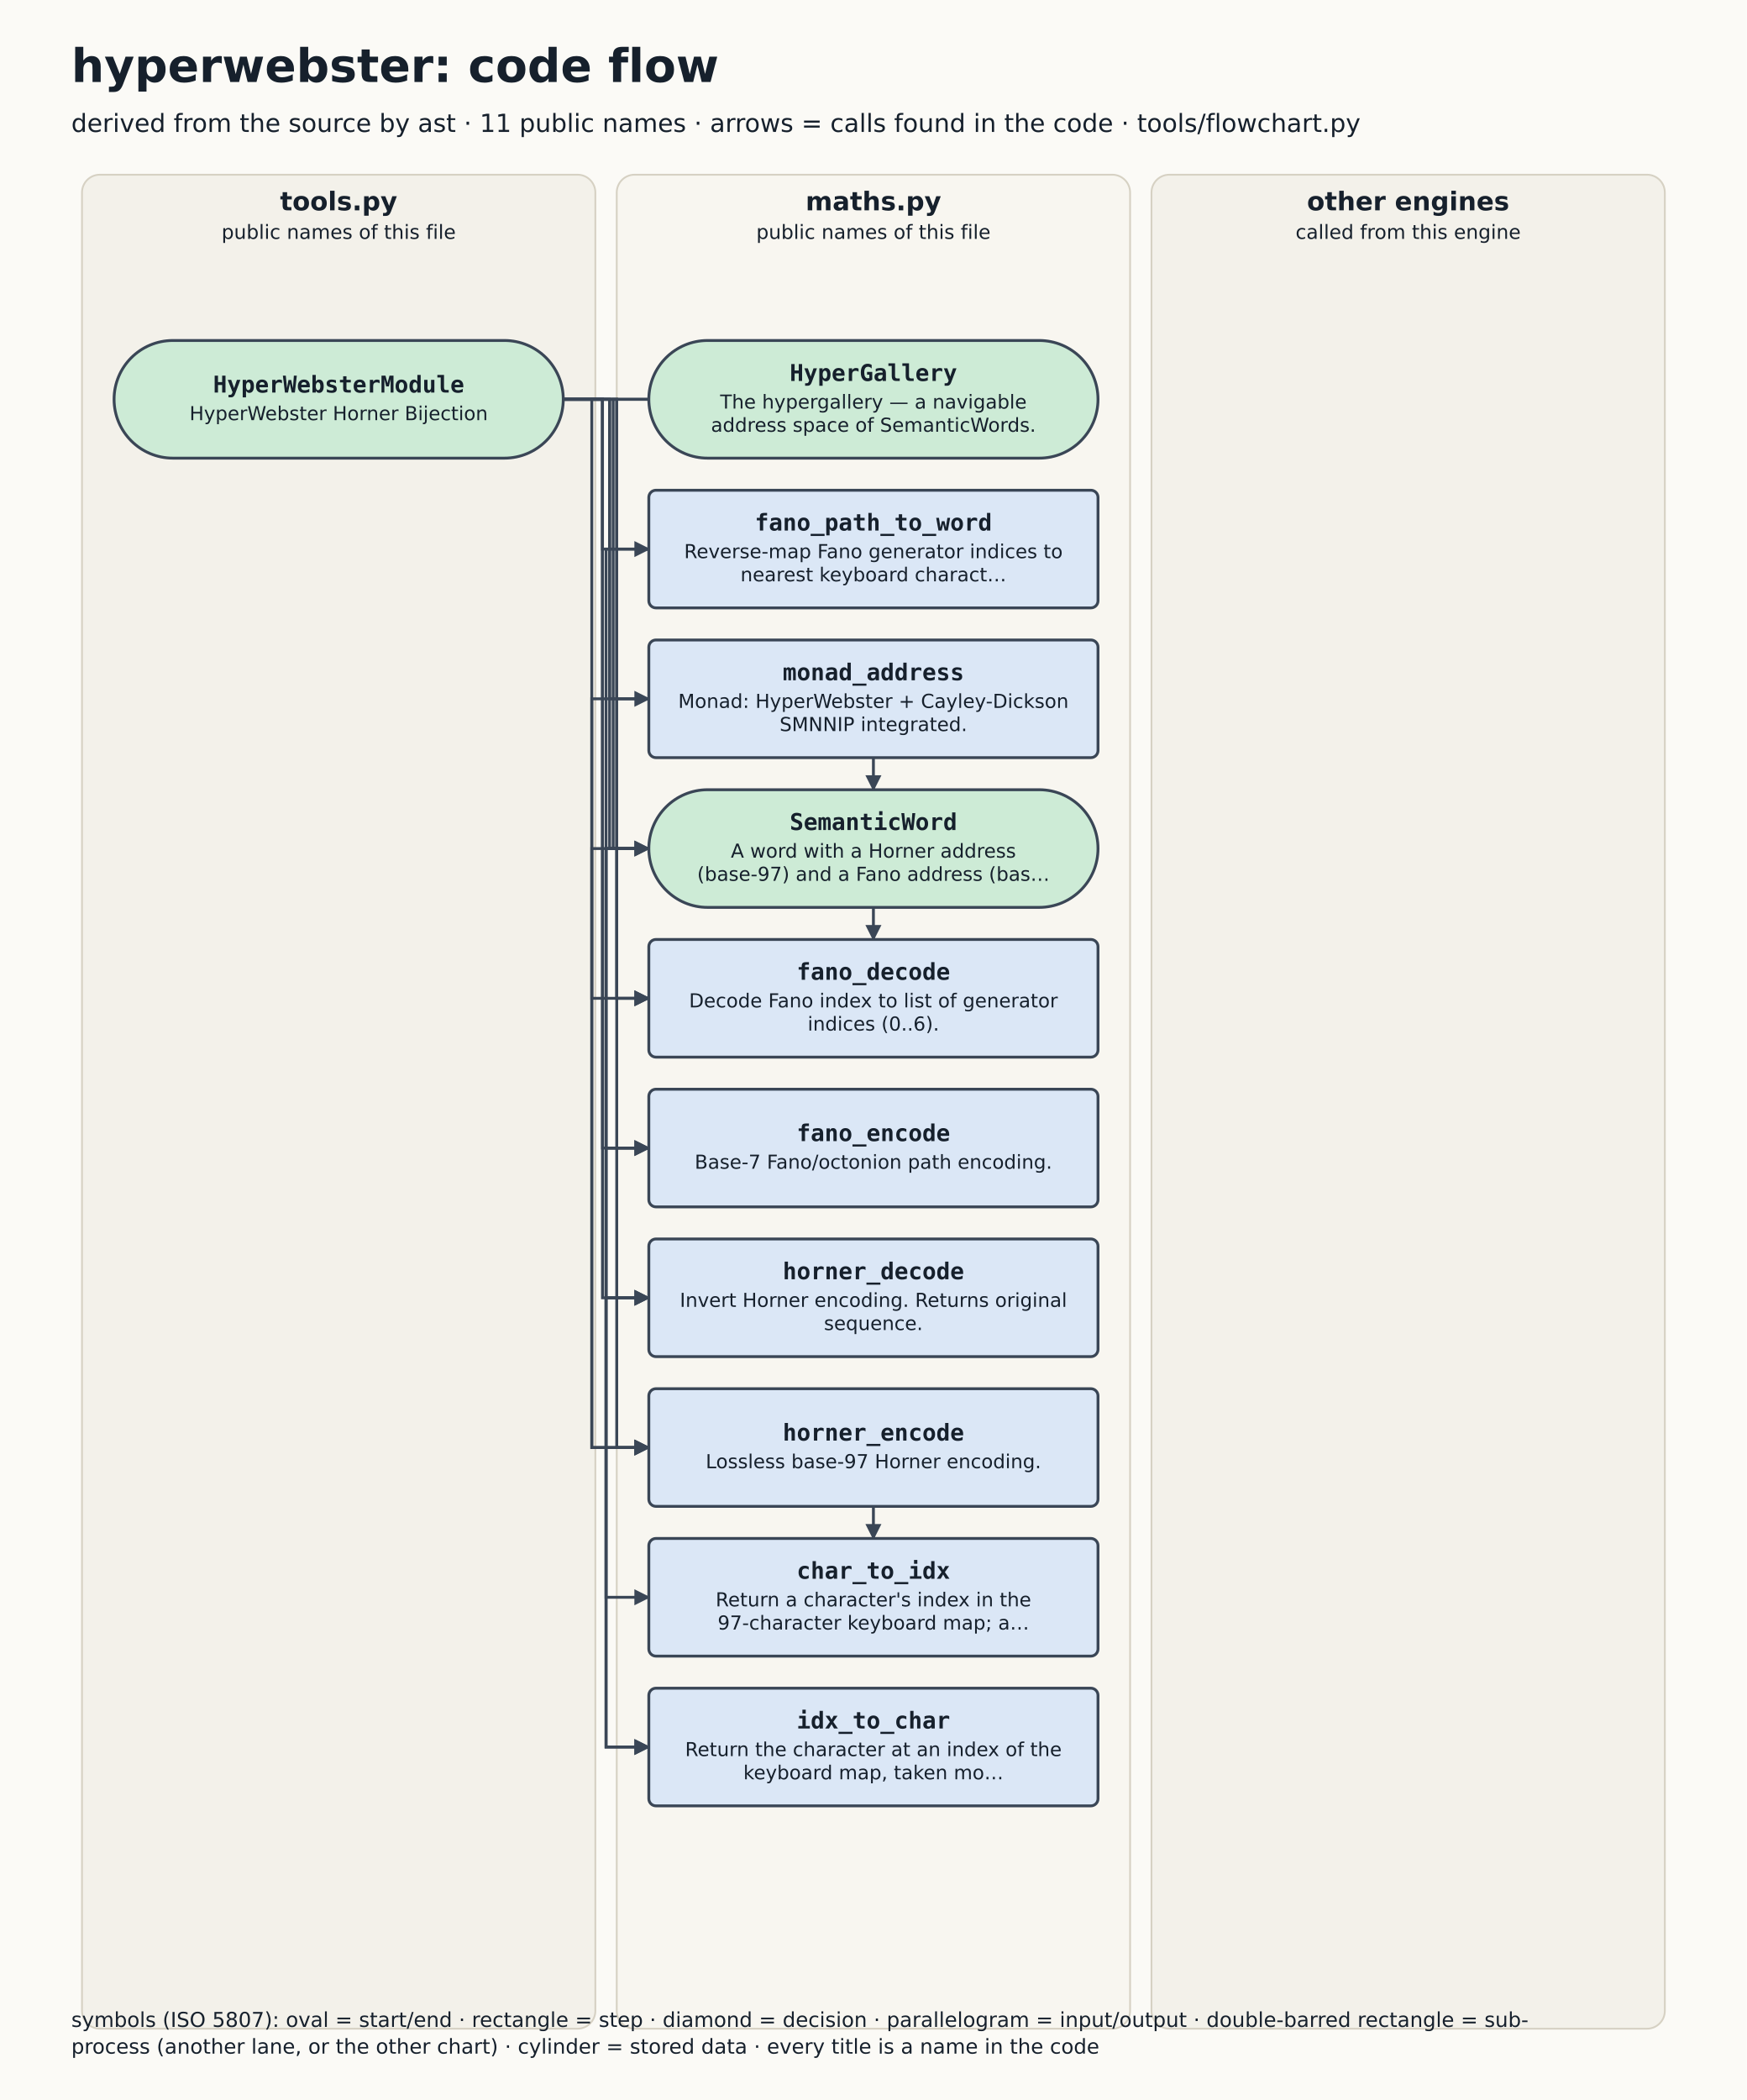
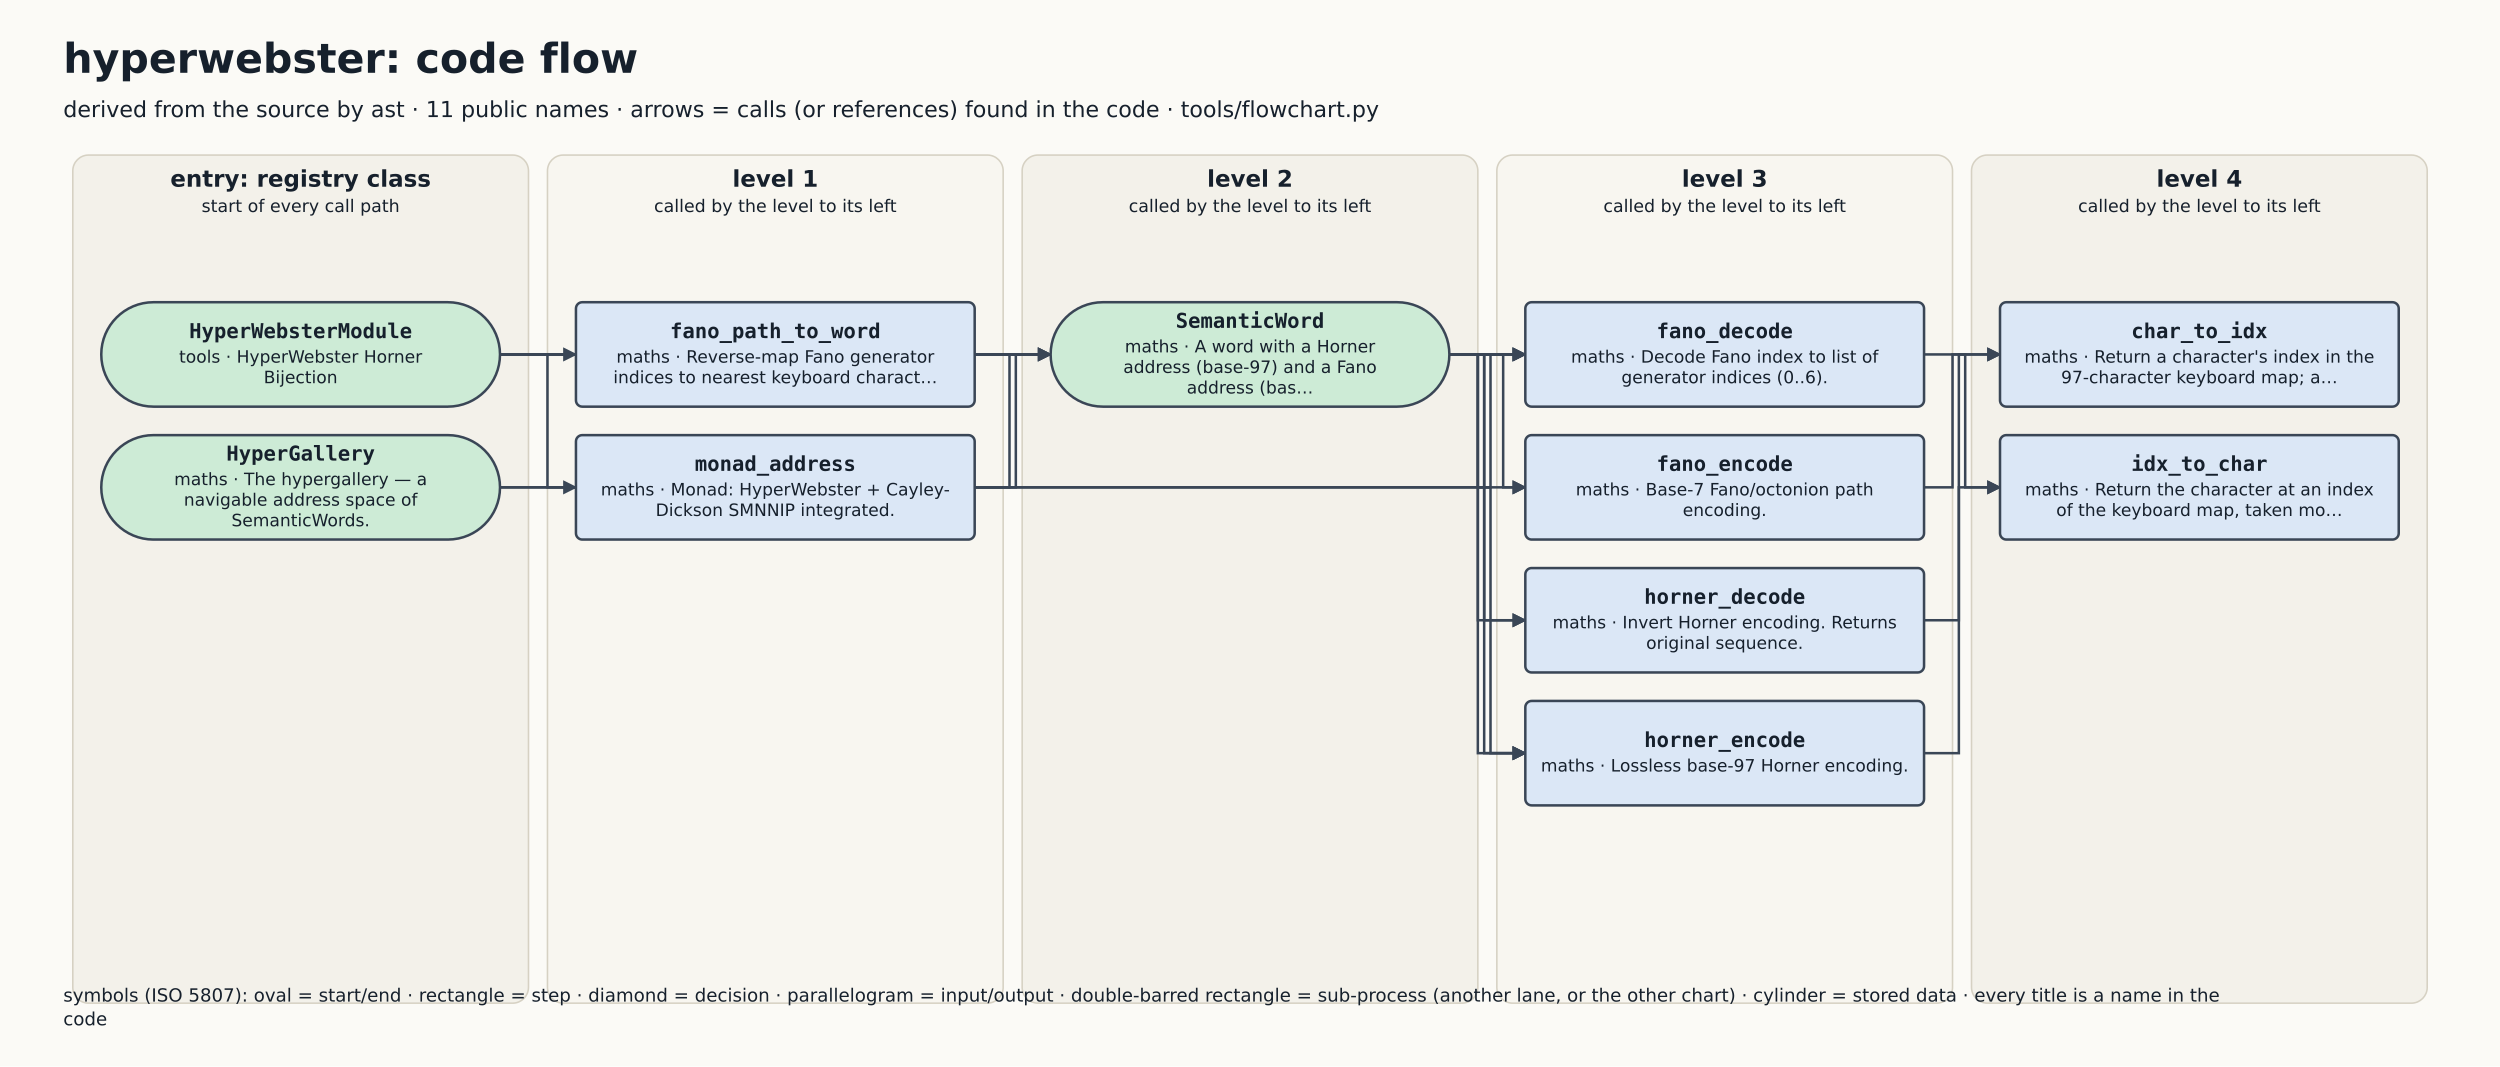
- <svg xmlns="http://www.w3.org/2000/svg" width="980" height="1178" viewBox="0 0 980 1178" font-family="DejaVu Sans, Verdana, sans-serif">
+ <svg xmlns="http://www.w3.org/2000/svg" width="1580" height="674" viewBox="0 0 1580 674" font-family="DejaVu Sans, Verdana, sans-serif">
  <defs>
    <marker id="ah" viewBox="0 0 10 10" refX="9" refY="5" markerWidth="9" markerHeight="9" markerUnits="userSpaceOnUse" orient="auto-start-reverse">
      <path d="M0,0 L10,5 L0,10 z" fill="#3a4656" />
    </marker>
  </defs>
-   <rect width="980" height="1178" fill="#fbfaf6" />
+   <rect width="1580" height="674" fill="#fbfaf6" />
  <text x="40" y="46" font-size="26" font-weight="700" fill="#16202c">hyperwebster: code flow</text>
-   <text x="40" y="74" font-size="14" fill="#16202c">derived from the source by ast · 11 public names · arrows = calls found in the code · tools/flowchart.py</text>
-   <rect x="46" y="98" width="288" height="1040" rx="10" fill="#f3f1ea" stroke="#d6d1c3" />
-   <text x="190.0" y="118" font-size="14.5" font-weight="700" fill="#16202c" text-anchor="middle">tools.py</text>
-   <text x="190.0" y="134" font-size="11" fill="#16202c" text-anchor="middle">public names of this file</text>
-   <rect x="346" y="98" width="288" height="1040" rx="10" fill="#f8f6f0" stroke="#d6d1c3" />
-   <text x="490.0" y="118" font-size="14.5" font-weight="700" fill="#16202c" text-anchor="middle">maths.py</text>
-   <text x="490.0" y="134" font-size="11" fill="#16202c" text-anchor="middle">public names of this file</text>
-   <rect x="646" y="98" width="288" height="1040" rx="10" fill="#f3f1ea" stroke="#d6d1c3" />
-   <text x="790.0" y="118" font-size="14.5" font-weight="700" fill="#16202c" text-anchor="middle">other engines</text>
-   <text x="790.0" y="134" font-size="11" fill="#16202c" text-anchor="middle">called from this engine</text>
-   <path d="M364.0,224.0 L344.0,224.0 L344.0,476.0 L364.0,476.0" fill="none" stroke="#3a4656" stroke-width="1.6" marker-end="url(#ah)" />
-   <path d="M364.0,224.0 L332.0,224.0 L332.0,812.0 L364.0,812.0" fill="none" stroke="#3a4656" stroke-width="1.6" marker-end="url(#ah)" />
-   <path d="M490.0,509.0 L490.0,527.0" fill="none" stroke="#3a4656" stroke-width="1.6" marker-end="url(#ah)" />
-   <path d="M364.0,476.0 L340.0,476.0 L340.0,644.0 L364.0,644.0" fill="none" stroke="#3a4656" stroke-width="1.6" marker-end="url(#ah)" />
-   <path d="M364.0,476.0 L340.0,476.0 L340.0,728.0 L364.0,728.0" fill="none" stroke="#3a4656" stroke-width="1.6" marker-end="url(#ah)" />
-   <path d="M364.0,476.0 L332.0,476.0 L332.0,812.0 L364.0,812.0" fill="none" stroke="#3a4656" stroke-width="1.6" marker-end="url(#ah)" />
-   <path d="M364.0,644.0 L340.0,644.0 L340.0,896.0 L364.0,896.0" fill="none" stroke="#3a4656" stroke-width="1.6" marker-end="url(#ah)" />
-   <path d="M364.0,308.0 L340.0,308.0 L340.0,980.0 L364.0,980.0" fill="none" stroke="#3a4656" stroke-width="1.6" marker-end="url(#ah)" />
-   <path d="M364.0,728.0 L340.0,728.0 L340.0,980.0 L364.0,980.0" fill="none" stroke="#3a4656" stroke-width="1.6" marker-end="url(#ah)" />
-   <path d="M490.0,845.0 L490.0,863.0" fill="none" stroke="#3a4656" stroke-width="1.6" marker-end="url(#ah)" />
-   <path d="M490.0,425.0 L490.0,443.0" fill="none" stroke="#3a4656" stroke-width="1.6" marker-end="url(#ah)" />
-   <path d="M364.0,392.0 L332.0,392.0 L332.0,560.0 L364.0,560.0" fill="none" stroke="#3a4656" stroke-width="1.6" marker-end="url(#ah)" />
-   <path d="M316.0,224.0 L342.0,224.0 L342.0,476.0 L364.0,476.0" fill="none" stroke="#3a4656" stroke-width="1.6" marker-end="url(#ah)" />
-   <path d="M316.0,224.0 L346.0,224.0 L346.0,560.0 L364.0,560.0" fill="none" stroke="#3a4656" stroke-width="1.6" marker-end="url(#ah)" />
-   <path d="M316.0,224.0 L338.0,224.0 L338.0,644.0 L364.0,644.0" fill="none" stroke="#3a4656" stroke-width="1.6" marker-end="url(#ah)" />
-   <path d="M316.0,224.0 L338.0,224.0 L338.0,308.0 L364.0,308.0" fill="none" stroke="#3a4656" stroke-width="1.6" marker-end="url(#ah)" />
-   <path d="M316.0,224.0 L338.0,224.0 L338.0,728.0 L364.0,728.0" fill="none" stroke="#3a4656" stroke-width="1.6" marker-end="url(#ah)" />
-   <path d="M316.0,224.0 L346.0,224.0 L346.0,812.0 L364.0,812.0" fill="none" stroke="#3a4656" stroke-width="1.6" marker-end="url(#ah)" />
-   <path d="M316.0,224.0 L342.0,224.0 L342.0,392.0 L364.0,392.0" fill="none" stroke="#3a4656" stroke-width="1.6" marker-end="url(#ah)" />
-   <rect x="364.0" y="191.0" width="252" height="66" rx="33.0" fill="#cdebd6" stroke="#3a4656" stroke-width="1.6" />
-   <text x="490.0" y="213.7" font-size="13.0" font-weight="700" fill="#16202c" text-anchor="middle" font-family="DejaVu Sans Mono, monospace">HyperGallery</text>
-   <text x="490.0" y="229.2" font-size="10.8" fill="#16202c" text-anchor="middle">The hypergallery — a navigable</text>
-   <text x="490.0" y="242.2" font-size="10.8" fill="#16202c" text-anchor="middle">address space of SemanticWords.</text>
+   <text x="40" y="74" font-size="14" fill="#16202c">derived from the source by ast · 11 public names · arrows = calls (or references) found in the code · tools/flowchart.py</text>
+   <rect x="46" y="98" width="288" height="536" rx="10" fill="#f3f1ea" stroke="#d6d1c3" />
+   <text x="190.0" y="118" font-size="14.5" font-weight="700" fill="#16202c" text-anchor="middle">entry: registry class</text>
+   <text x="190.0" y="134" font-size="11" fill="#16202c" text-anchor="middle">start of every call path</text>
+   <rect x="346" y="98" width="288" height="536" rx="10" fill="#f8f6f0" stroke="#d6d1c3" />
+   <text x="490.0" y="118" font-size="14.5" font-weight="700" fill="#16202c" text-anchor="middle">level 1</text>
+   <text x="490.0" y="134" font-size="11" fill="#16202c" text-anchor="middle">called by the level to its left</text>
+   <rect x="646" y="98" width="288" height="536" rx="10" fill="#f3f1ea" stroke="#d6d1c3" />
+   <text x="790.0" y="118" font-size="14.5" font-weight="700" fill="#16202c" text-anchor="middle">level 2</text>
+   <text x="790.0" y="134" font-size="11" fill="#16202c" text-anchor="middle">called by the level to its left</text>
+   <rect x="946" y="98" width="288" height="536" rx="10" fill="#f8f6f0" stroke="#d6d1c3" />
+   <text x="1090.0" y="118" font-size="14.5" font-weight="700" fill="#16202c" text-anchor="middle">level 3</text>
+   <text x="1090.0" y="134" font-size="11" fill="#16202c" text-anchor="middle">called by the level to its left</text>
+   <rect x="1246" y="98" width="288" height="536" rx="10" fill="#f3f1ea" stroke="#d6d1c3" />
+   <text x="1390.0" y="118" font-size="14.5" font-weight="700" fill="#16202c" text-anchor="middle">level 4</text>
+   <text x="1390.0" y="134" font-size="11" fill="#16202c" text-anchor="middle">called by the level to its left</text>
+   <path d="M316.0,308.0 L638.0,308.0 L638.0,224.0 L664.0,224.0" fill="none" stroke="#3a4656" stroke-width="1.6" marker-end="url(#ah)" />
+   <path d="M316.0,308.0 L942.0,308.0 L942.0,476.0 L964.0,476.0" fill="none" stroke="#3a4656" stroke-width="1.6" marker-end="url(#ah)" />
+   <path d="M916.0,224.0 L950.0,224.0 L950.0,224.0 L964.0,224.0" fill="none" stroke="#3a4656" stroke-width="1.6" marker-end="url(#ah)" />
+   <path d="M916.0,224.0 L950.0,224.0 L950.0,308.0 L964.0,308.0" fill="none" stroke="#3a4656" stroke-width="1.6" marker-end="url(#ah)" />
+   <path d="M916.0,224.0 L934.0,224.0 L934.0,392.0 L964.0,392.0" fill="none" stroke="#3a4656" stroke-width="1.6" marker-end="url(#ah)" />
+   <path d="M916.0,224.0 L934.0,224.0 L934.0,476.0 L964.0,476.0" fill="none" stroke="#3a4656" stroke-width="1.6" marker-end="url(#ah)" />
+   <path d="M1216.0,308.0 L1234.0,308.0 L1234.0,224.0 L1264.0,224.0" fill="none" stroke="#3a4656" stroke-width="1.6" marker-end="url(#ah)" />
+   <path d="M616.0,224.0 L1242.0,224.0 L1242.0,308.0 L1264.0,308.0" fill="none" stroke="#3a4656" stroke-width="1.6" marker-end="url(#ah)" />
+   <path d="M1216.0,392.0 L1238.0,392.0 L1238.0,308.0 L1264.0,308.0" fill="none" stroke="#3a4656" stroke-width="1.6" marker-end="url(#ah)" />
+   <path d="M1216.0,476.0 L1238.0,476.0 L1238.0,224.0 L1264.0,224.0" fill="none" stroke="#3a4656" stroke-width="1.6" marker-end="url(#ah)" />
+   <path d="M616.0,308.0 L642.0,308.0 L642.0,224.0 L664.0,224.0" fill="none" stroke="#3a4656" stroke-width="1.6" marker-end="url(#ah)" />
+   <path d="M616.0,308.0 L942.0,308.0 L942.0,224.0 L964.0,224.0" fill="none" stroke="#3a4656" stroke-width="1.6" marker-end="url(#ah)" />
+   <path d="M316.0,224.0 L634.0,224.0 L634.0,224.0 L664.0,224.0" fill="none" stroke="#3a4656" stroke-width="1.6" marker-end="url(#ah)" />
+   <path d="M316.0,224.0 L934.0,224.0 L934.0,224.0 L964.0,224.0" fill="none" stroke="#3a4656" stroke-width="1.6" marker-end="url(#ah)" />
+   <path d="M316.0,224.0 L934.0,224.0 L934.0,308.0 L964.0,308.0" fill="none" stroke="#3a4656" stroke-width="1.6" marker-end="url(#ah)" />
+   <path d="M316.0,224.0 L342.0,224.0 L342.0,224.0 L364.0,224.0" fill="none" stroke="#3a4656" stroke-width="1.6" marker-end="url(#ah)" />
+   <path d="M316.0,224.0 L938.0,224.0 L938.0,392.0 L964.0,392.0" fill="none" stroke="#3a4656" stroke-width="1.6" marker-end="url(#ah)" />
+   <path d="M316.0,224.0 L938.0,224.0 L938.0,476.0 L964.0,476.0" fill="none" stroke="#3a4656" stroke-width="1.6" marker-end="url(#ah)" />
+   <path d="M316.0,224.0 L346.0,224.0 L346.0,308.0 L364.0,308.0" fill="none" stroke="#3a4656" stroke-width="1.6" marker-end="url(#ah)" />
  <rect x="64.0" y="191.0" width="252" height="66" rx="33.0" fill="#cdebd6" stroke="#3a4656" stroke-width="1.6" />
-   <text x="190.0" y="220.2" font-size="13.0" font-weight="700" fill="#16202c" text-anchor="middle" font-family="DejaVu Sans Mono, monospace">HyperWebsterModule</text>
-   <text x="190.0" y="235.7" font-size="10.8" fill="#16202c" text-anchor="middle">HyperWebster  Horner Bijection</text>
+   <text x="190.0" y="213.7" font-size="13.0" font-weight="700" fill="#16202c" text-anchor="middle" font-family="DejaVu Sans Mono, monospace">HyperWebsterModule</text>
+   <text x="190.0" y="229.2" font-size="10.8" fill="#16202c" text-anchor="middle">tools · HyperWebster  Horner</text>
+   <text x="190.0" y="242.2" font-size="10.8" fill="#16202c" text-anchor="middle">Bijection</text>
+   <rect x="64.0" y="275.0" width="252" height="66" rx="33.0" fill="#cdebd6" stroke="#3a4656" stroke-width="1.6" />
+   <text x="190.0" y="291.1" font-size="13.0" font-weight="700" fill="#16202c" text-anchor="middle" font-family="DejaVu Sans Mono, monospace">HyperGallery</text>
+   <text x="190.0" y="306.6" font-size="10.8" fill="#16202c" text-anchor="middle">maths · The hypergallery — a</text>
+   <text x="190.0" y="319.6" font-size="10.8" fill="#16202c" text-anchor="middle">navigable address space of</text>
+   <text x="190.0" y="332.6" font-size="10.8" fill="#16202c" text-anchor="middle">SemanticWords.</text>
+   <rect x="364.0" y="191.0" width="252" height="66" rx="4" fill="#dbe7f6" stroke="#3a4656" stroke-width="1.6" />
+   <text x="490.0" y="213.7" font-size="13.0" font-weight="700" fill="#16202c" text-anchor="middle" font-family="DejaVu Sans Mono, monospace">fano_path_to_word</text>
+   <text x="490.0" y="229.2" font-size="10.8" fill="#16202c" text-anchor="middle">maths · Reverse-map Fano generator</text>
+   <text x="490.0" y="242.2" font-size="10.8" fill="#16202c" text-anchor="middle">indices to nearest keyboard charact…</text>
  <rect x="364.0" y="275.0" width="252" height="66" rx="4" fill="#dbe7f6" stroke="#3a4656" stroke-width="1.6" />
-   <text x="490.0" y="297.6" font-size="13.0" font-weight="700" fill="#16202c" text-anchor="middle" font-family="DejaVu Sans Mono, monospace">fano_path_to_word</text>
-   <text x="490.0" y="313.1" font-size="10.8" fill="#16202c" text-anchor="middle">Reverse-map Fano generator indices to</text>
-   <text x="490.0" y="326.1" font-size="10.8" fill="#16202c" text-anchor="middle">nearest keyboard charact…</text>
-   <rect x="364.0" y="359.0" width="252" height="66" rx="4" fill="#dbe7f6" stroke="#3a4656" stroke-width="1.6" />
-   <text x="490.0" y="381.6" font-size="13.0" font-weight="700" fill="#16202c" text-anchor="middle" font-family="DejaVu Sans Mono, monospace">monad_address</text>
-   <text x="490.0" y="397.1" font-size="10.8" fill="#16202c" text-anchor="middle">Monad: HyperWebster + Cayley-Dickson</text>
-   <text x="490.0" y="410.1" font-size="10.8" fill="#16202c" text-anchor="middle">SMNNIP integrated.</text>
-   <rect x="364.0" y="443.0" width="252" height="66" rx="33.0" fill="#cdebd6" stroke="#3a4656" stroke-width="1.6" />
-   <text x="490.0" y="465.6" font-size="13.0" font-weight="700" fill="#16202c" text-anchor="middle" font-family="DejaVu Sans Mono, monospace">SemanticWord</text>
-   <text x="490.0" y="481.1" font-size="10.8" fill="#16202c" text-anchor="middle">A word with a Horner address</text>
-   <text x="490.0" y="494.1" font-size="10.8" fill="#16202c" text-anchor="middle">(base-97) and a Fano address (bas…</text>
-   <rect x="364.0" y="527.0" width="252" height="66" rx="4" fill="#dbe7f6" stroke="#3a4656" stroke-width="1.6" />
-   <text x="490.0" y="549.6" font-size="13.0" font-weight="700" fill="#16202c" text-anchor="middle" font-family="DejaVu Sans Mono, monospace">fano_decode</text>
-   <text x="490.0" y="565.1" font-size="10.8" fill="#16202c" text-anchor="middle">Decode Fano index to list of generator</text>
-   <text x="490.0" y="578.1" font-size="10.8" fill="#16202c" text-anchor="middle">indices (0..6).</text>
-   <rect x="364.0" y="611.0" width="252" height="66" rx="4" fill="#dbe7f6" stroke="#3a4656" stroke-width="1.6" />
-   <text x="490.0" y="640.1" font-size="13.0" font-weight="700" fill="#16202c" text-anchor="middle" font-family="DejaVu Sans Mono, monospace">fano_encode</text>
-   <text x="490.0" y="655.6" font-size="10.8" fill="#16202c" text-anchor="middle">Base-7 Fano/octonion path encoding.</text>
-   <rect x="364.0" y="695.0" width="252" height="66" rx="4" fill="#dbe7f6" stroke="#3a4656" stroke-width="1.6" />
-   <text x="490.0" y="717.6" font-size="13.0" font-weight="700" fill="#16202c" text-anchor="middle" font-family="DejaVu Sans Mono, monospace">horner_decode</text>
-   <text x="490.0" y="733.1" font-size="10.8" fill="#16202c" text-anchor="middle">Invert Horner encoding. Returns original</text>
-   <text x="490.0" y="746.1" font-size="10.8" fill="#16202c" text-anchor="middle">sequence.</text>
-   <rect x="364.0" y="779.0" width="252" height="66" rx="4" fill="#dbe7f6" stroke="#3a4656" stroke-width="1.6" />
-   <text x="490.0" y="808.1" font-size="13.0" font-weight="700" fill="#16202c" text-anchor="middle" font-family="DejaVu Sans Mono, monospace">horner_encode</text>
-   <text x="490.0" y="823.6" font-size="10.8" fill="#16202c" text-anchor="middle">Lossless base-97 Horner encoding.</text>
-   <rect x="364.0" y="863.0" width="252" height="66" rx="4" fill="#dbe7f6" stroke="#3a4656" stroke-width="1.6" />
-   <text x="490.0" y="885.6" font-size="13.0" font-weight="700" fill="#16202c" text-anchor="middle" font-family="DejaVu Sans Mono, monospace">char_to_idx</text>
-   <text x="490.0" y="901.1" font-size="10.8" fill="#16202c" text-anchor="middle">Return a character's index in the</text>
-   <text x="490.0" y="914.1" font-size="10.8" fill="#16202c" text-anchor="middle">97-character keyboard map; a…</text>
-   <rect x="364.0" y="947.0" width="252" height="66" rx="4" fill="#dbe7f6" stroke="#3a4656" stroke-width="1.6" />
-   <text x="490.0" y="969.6" font-size="13.0" font-weight="700" fill="#16202c" text-anchor="middle" font-family="DejaVu Sans Mono, monospace">idx_to_char</text>
-   <text x="490.0" y="985.1" font-size="10.8" fill="#16202c" text-anchor="middle">Return the character at an index of the</text>
-   <text x="490.0" y="998.1" font-size="10.8" fill="#16202c" text-anchor="middle">keyboard map, taken mo…</text>
-   <text x="40" y="1137" font-size="11.5" fill="#16202c">symbols (ISO 5807): oval = start/end · rectangle = step · diamond = decision · parallelogram = input/output · double-barred rectangle = sub-</text>
-   <text x="40" y="1152" font-size="11.5" fill="#16202c">process (another lane, or the other chart) · cylinder = stored data · every title is a name in the code</text>
+   <text x="490.0" y="297.6" font-size="13.0" font-weight="700" fill="#16202c" text-anchor="middle" font-family="DejaVu Sans Mono, monospace">monad_address</text>
+   <text x="490.0" y="313.1" font-size="10.8" fill="#16202c" text-anchor="middle">maths · Monad: HyperWebster + Cayley-</text>
+   <text x="490.0" y="326.1" font-size="10.8" fill="#16202c" text-anchor="middle">Dickson SMNNIP integrated.</text>
+   <rect x="664.0" y="191.0" width="252" height="66" rx="33.0" fill="#cdebd6" stroke="#3a4656" stroke-width="1.6" />
+   <text x="790.0" y="207.2" font-size="13.0" font-weight="700" fill="#16202c" text-anchor="middle" font-family="DejaVu Sans Mono, monospace">SemanticWord</text>
+   <text x="790.0" y="222.7" font-size="10.8" fill="#16202c" text-anchor="middle">maths · A word with a Horner</text>
+   <text x="790.0" y="235.7" font-size="10.8" fill="#16202c" text-anchor="middle">address (base-97) and a Fano</text>
+   <text x="790.0" y="248.7" font-size="10.8" fill="#16202c" text-anchor="middle">address (bas…</text>
+   <rect x="964.0" y="191.0" width="252" height="66" rx="4" fill="#dbe7f6" stroke="#3a4656" stroke-width="1.6" />
+   <text x="1090.0" y="213.7" font-size="13.0" font-weight="700" fill="#16202c" text-anchor="middle" font-family="DejaVu Sans Mono, monospace">fano_decode</text>
+   <text x="1090.0" y="229.2" font-size="10.8" fill="#16202c" text-anchor="middle">maths · Decode Fano index to list of</text>
+   <text x="1090.0" y="242.2" font-size="10.8" fill="#16202c" text-anchor="middle">generator indices (0..6).</text>
+   <rect x="964.0" y="275.0" width="252" height="66" rx="4" fill="#dbe7f6" stroke="#3a4656" stroke-width="1.6" />
+   <text x="1090.0" y="297.6" font-size="13.0" font-weight="700" fill="#16202c" text-anchor="middle" font-family="DejaVu Sans Mono, monospace">fano_encode</text>
+   <text x="1090.0" y="313.1" font-size="10.8" fill="#16202c" text-anchor="middle">maths · Base-7 Fano/octonion path</text>
+   <text x="1090.0" y="326.1" font-size="10.8" fill="#16202c" text-anchor="middle">encoding.</text>
+   <rect x="964.0" y="359.0" width="252" height="66" rx="4" fill="#dbe7f6" stroke="#3a4656" stroke-width="1.6" />
+   <text x="1090.0" y="381.6" font-size="13.0" font-weight="700" fill="#16202c" text-anchor="middle" font-family="DejaVu Sans Mono, monospace">horner_decode</text>
+   <text x="1090.0" y="397.1" font-size="10.8" fill="#16202c" text-anchor="middle">maths · Invert Horner encoding. Returns</text>
+   <text x="1090.0" y="410.1" font-size="10.8" fill="#16202c" text-anchor="middle">original sequence.</text>
+   <rect x="964.0" y="443.0" width="252" height="66" rx="4" fill="#dbe7f6" stroke="#3a4656" stroke-width="1.6" />
+   <text x="1090.0" y="472.1" font-size="13.0" font-weight="700" fill="#16202c" text-anchor="middle" font-family="DejaVu Sans Mono, monospace">horner_encode</text>
+   <text x="1090.0" y="487.6" font-size="10.8" fill="#16202c" text-anchor="middle">maths · Lossless base-97 Horner encoding.</text>
+   <rect x="1264.0" y="191.0" width="252" height="66" rx="4" fill="#dbe7f6" stroke="#3a4656" stroke-width="1.6" />
+   <text x="1390.0" y="213.7" font-size="13.0" font-weight="700" fill="#16202c" text-anchor="middle" font-family="DejaVu Sans Mono, monospace">char_to_idx</text>
+   <text x="1390.0" y="229.2" font-size="10.8" fill="#16202c" text-anchor="middle">maths · Return a character's index in the</text>
+   <text x="1390.0" y="242.2" font-size="10.8" fill="#16202c" text-anchor="middle">97-character keyboard map; a…</text>
+   <rect x="1264.0" y="275.0" width="252" height="66" rx="4" fill="#dbe7f6" stroke="#3a4656" stroke-width="1.6" />
+   <text x="1390.0" y="297.6" font-size="13.0" font-weight="700" fill="#16202c" text-anchor="middle" font-family="DejaVu Sans Mono, monospace">idx_to_char</text>
+   <text x="1390.0" y="313.1" font-size="10.8" fill="#16202c" text-anchor="middle">maths · Return the character at an index</text>
+   <text x="1390.0" y="326.1" font-size="10.8" fill="#16202c" text-anchor="middle">of the keyboard map, taken mo…</text>
+   <text x="40" y="633" font-size="11.5" fill="#16202c">symbols (ISO 5807): oval = start/end · rectangle = step · diamond = decision · parallelogram = input/output · double-barred rectangle = sub-process (another lane, or the other chart) · cylinder = stored data · every title is a name in the</text>
+   <text x="40" y="648" font-size="11.5" fill="#16202c">code</text>
</svg>
